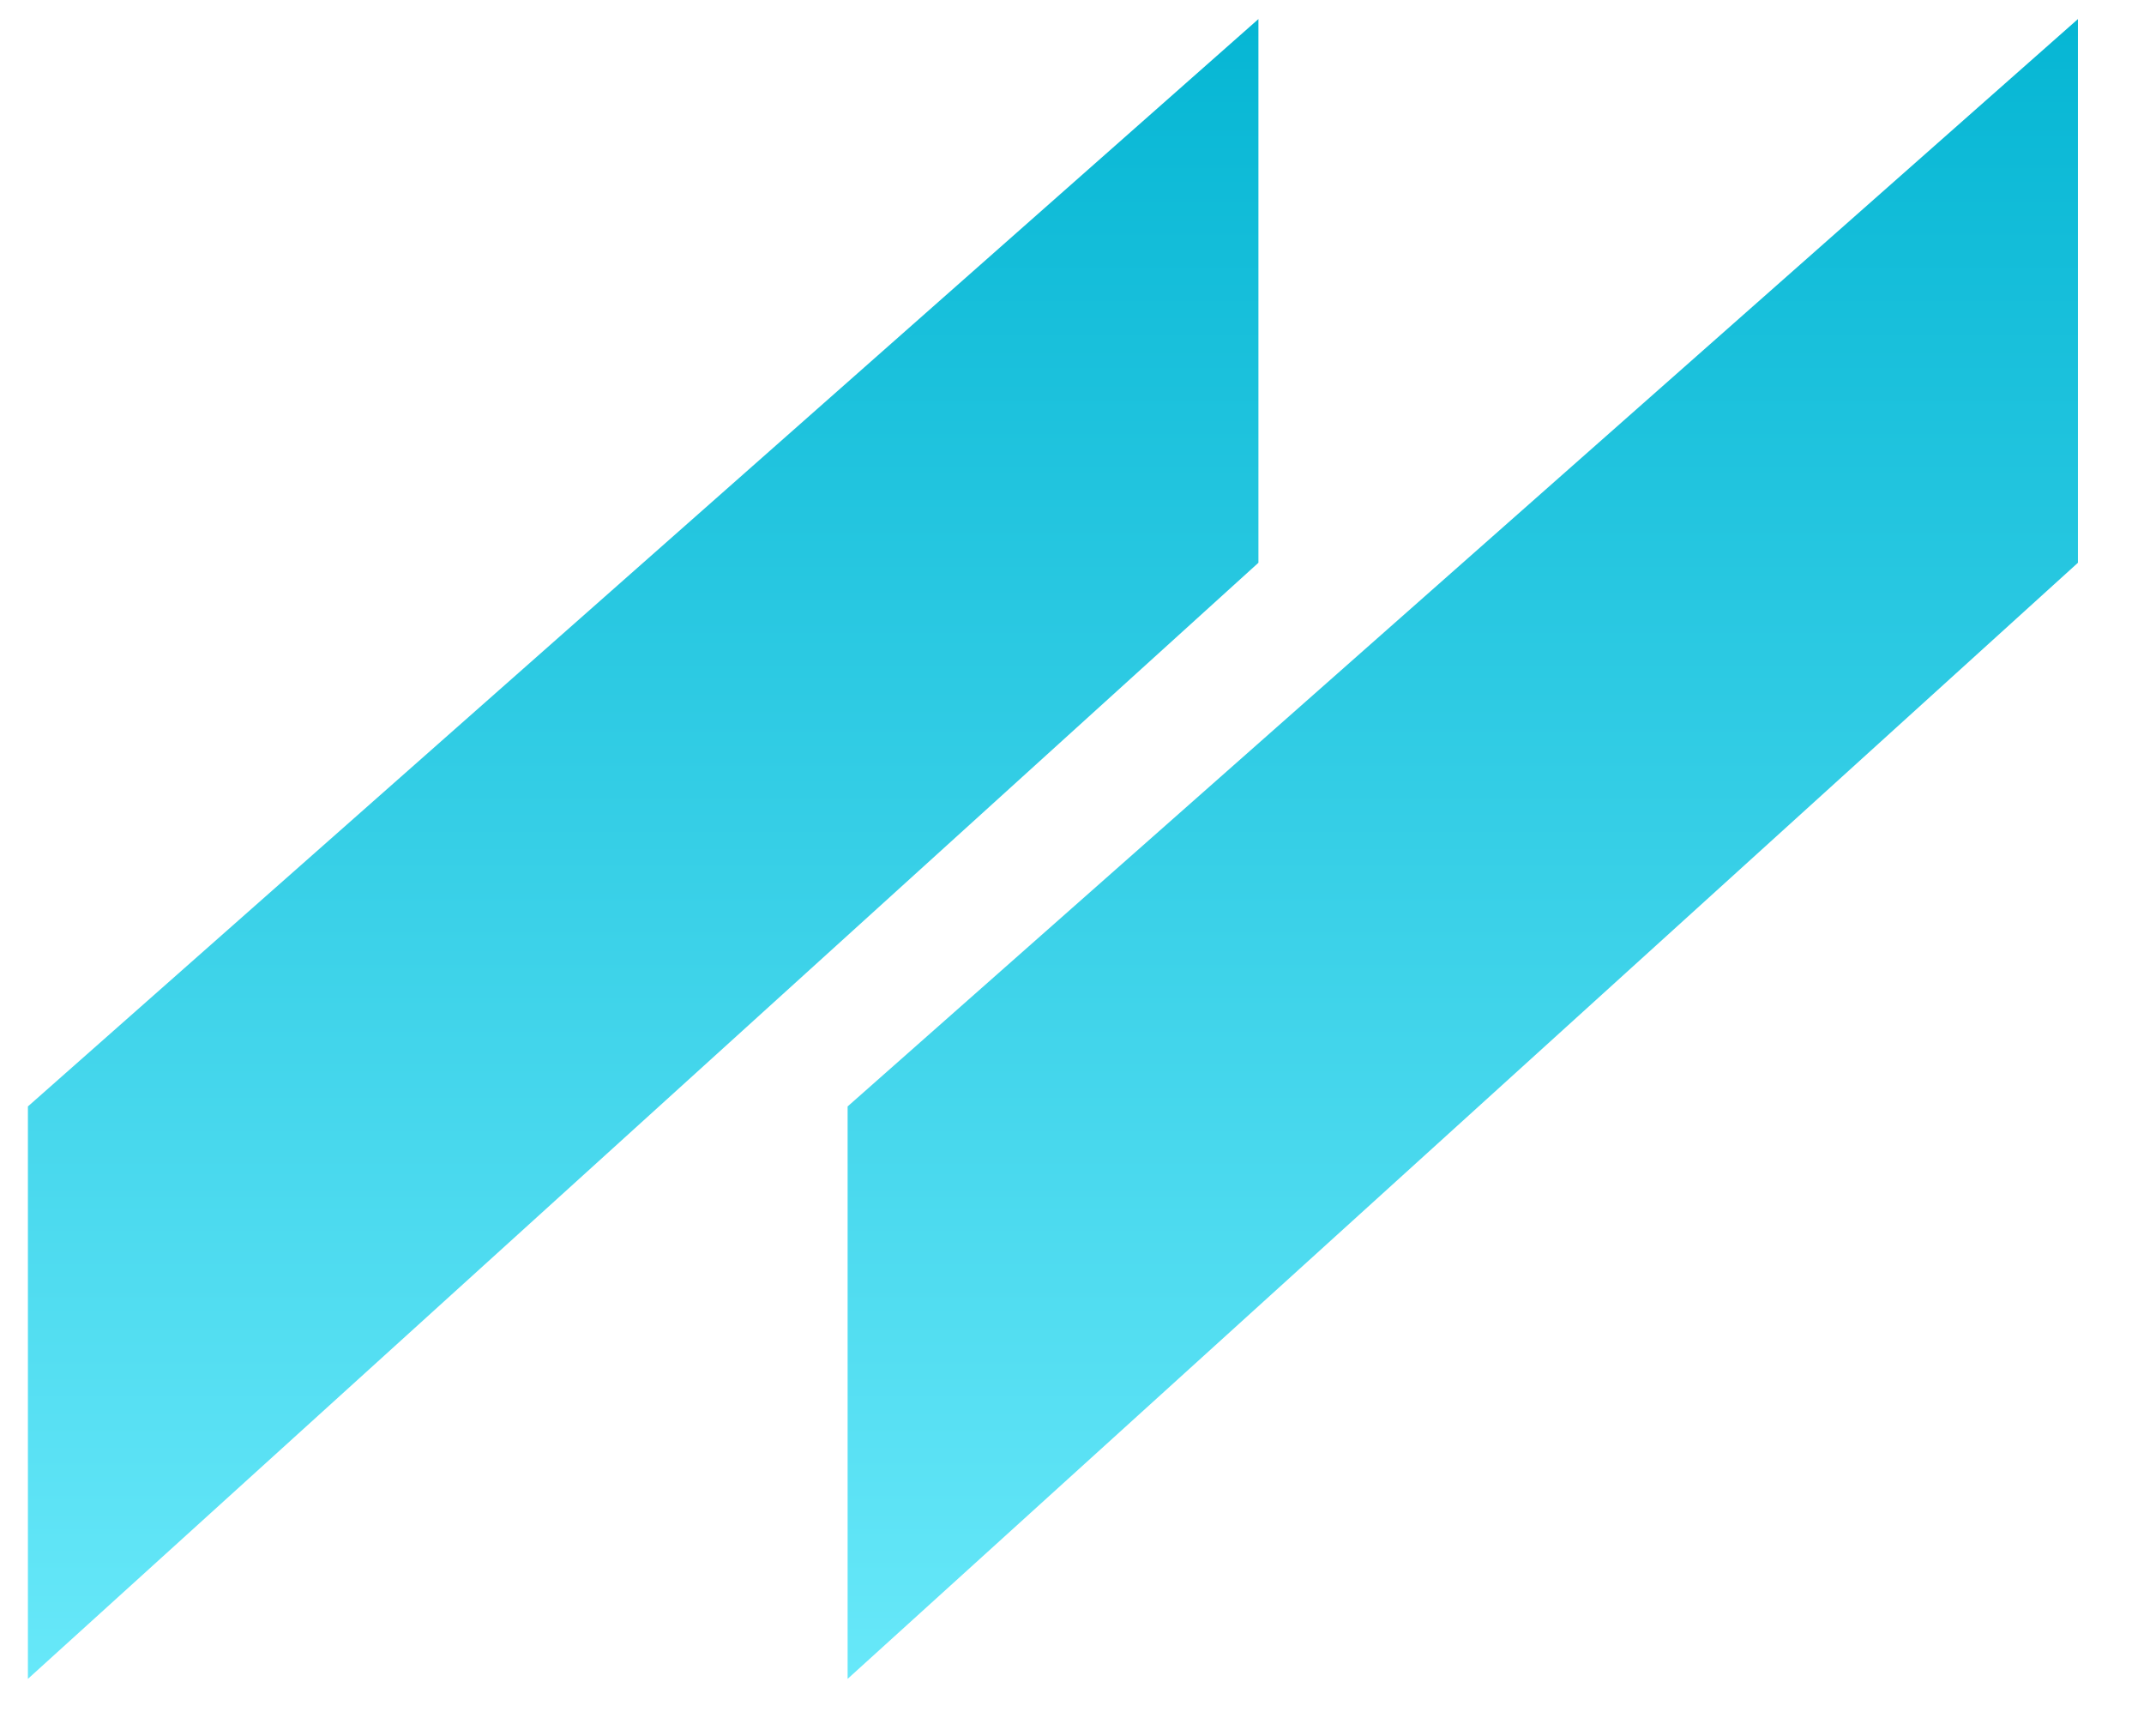
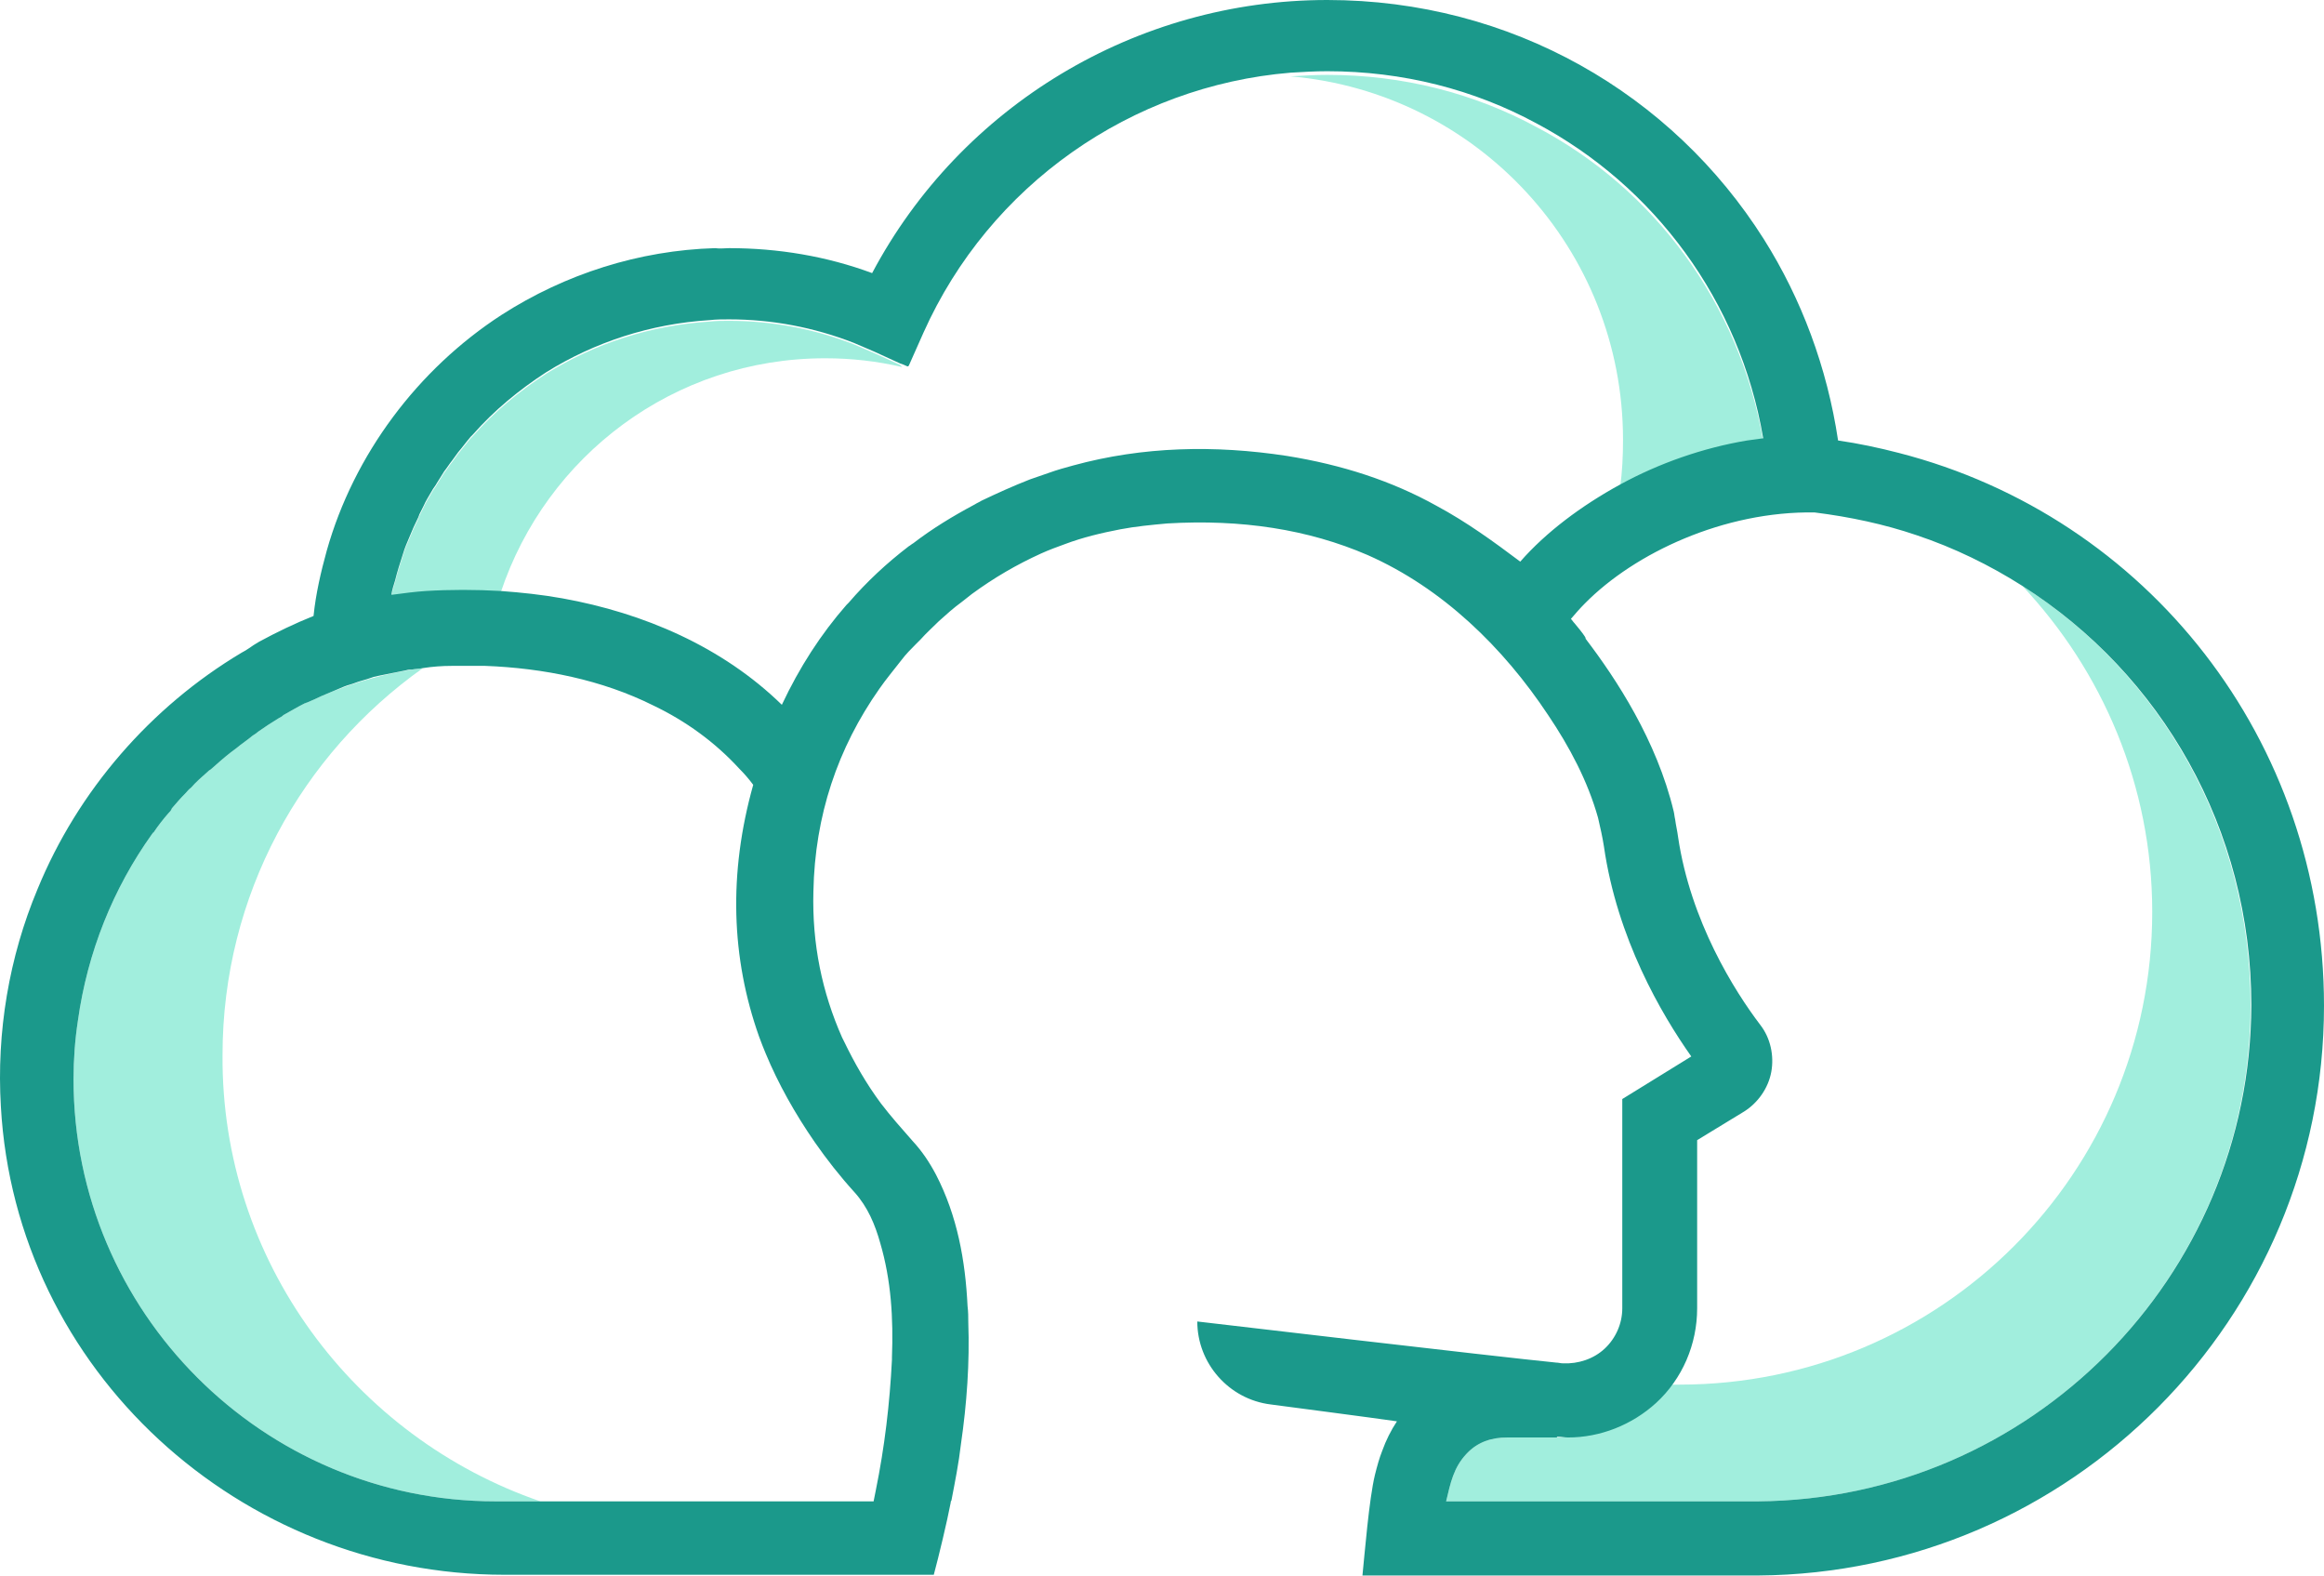
- <svg xmlns="http://www.w3.org/2000/svg" xmlns:xlink="http://www.w3.org/1999/xlink" version="1.1" preserveAspectRatio="xMidYMid meet" viewBox="344.564 330.278 111.737 91.218" width="53.87" height="43.61">
-   <defs>
-     <path d="M453.3 331.28L453.3 359.85L388.64 418.5L388.64 388.42L453.3 331.28Z" id="aFZf6T5ED" />
-     <linearGradient id="gradientb2ThqnP5Op" gradientUnits="userSpaceOnUse" x1="420.97" y1="331.28" x2="420.97" y2="418.5">
-       <stop style="stop-color: #06b6d4;stop-opacity: 1" offset="0%" />
-       <stop style="stop-color: #67e8f9;stop-opacity: 1" offset="100%" />
-     </linearGradient>
-     <path d="M410.23 331.28L410.23 359.85L345.56 418.5L345.56 388.42L410.23 331.28Z" id="a9fehgwfM" />
-     <linearGradient id="gradientk1wNV9Ostb" gradientUnits="userSpaceOnUse" x1="377.89" y1="331.28" x2="377.89" y2="418.5">
-       <stop style="stop-color: #06b6d4;stop-opacity: 1" offset="0%" />
-       <stop style="stop-color: #67e8f9;stop-opacity: 1" offset="100%" />
-     </linearGradient>
-   </defs>
-   <g>
-     <g>
-       <use xlink:href="#aFZf6T5ED" opacity="1" fill="url(#gradientb2ThqnP5Op)" />
-     </g>
-     <g>
-       <use xlink:href="#a9fehgwfM" opacity="1" fill="url(#gradientk1wNV9Ostb)" />
+ <svg xmlns="http://www.w3.org/2000/svg" width="17.176mm" height="11.642mm" viewBox="0 0 17.176 11.642" version="1.1" id="svg5085">
+   <defs id="defs5082" />
+   <g id="layer1" transform="translate(-47.57812,-106.7298)">
+     <g id="g4644" transform="matrix(0.05424821,0,0,0.05424821,29.10849,85.55856)">
+       <g id="g26" transform="translate(-1.217137,-2.434275)" style="fill:#a1eedd;fill-opacity:1">
+         <g id="g24" style="fill:#a1eedd;fill-opacity:1">
+           <path class="st0" d="m 464.6,442.7 c -3.4,-0.8 -6.9,-1.2 -10.5,-1.2 -20.6,0 -38,13.3 -44.2,31.9 -3.4,-0.2 -6.9,-0.2 -10.2,0 -1.5,0.1 -3,0.3 -4.5,0.5 0,0 -0.1,0 -0.2,0 0.1,-0.6 0.3,-1.3 0.5,-1.9 0,0 0,0 0,0 0.3,-1.2 0.7,-2.5 1.1,-3.7 0.2,-0.7 0.5,-1.4 0.8,-2.1 0.4,-1 0.8,-1.9 1.3,-2.9 0,-0.1 0.1,-0.2 0.1,-0.3 0.2,-0.4 0.4,-0.8 0.6,-1.2 0.3,-0.7 0.7,-1.3 1.1,-2 0.2,-0.4 0.5,-0.7 0.7,-1.1 0.3,-0.5 0.7,-1.1 1,-1.6 0.4,-0.5 0.7,-1 1.1,-1.5 0.3,-0.4 0.5,-0.7 0.8,-1.1 0.6,-0.7 1.1,-1.4 1.7,-2.1 0.1,-0.1 0.2,-0.2 0.3,-0.3 2.9,-3.3 6.3,-6.1 10,-8.5 6.6,-4.1 14.2,-6.6 22.3,-7.1 v 0 c 0.9,-0.1 1.7,-0.1 2.6,-0.1 5.9,0 11.6,1.1 17,3.2 0.9,0.4 1.9,0.8 2.8,1.2 l 3.5,1.6 z" id="path16" style="fill:#a1eedd;fill-opacity:1" />
+           <path class="st0" d="m 581.9,452.8 v 0 c -0.7,0.1 -1.5,0.2 -2.2,0.3 v 0 c -6,1 -12,3.1 -17.3,6 0.3,-2.1 0.4,-4.3 0.4,-6.5 0,-26 -19.9,-47.3 -45.3,-49.5 1.7,-0.1 3.3,-0.2 5,-0.2 10.3,0 20,2.5 28.5,7.1 v 0 c 16,8.4 27.7,24 30.9,42.8 z" id="path18" style="fill:#a1eedd;fill-opacity:1" />
+           <path class="st0" d="m 648.3,529.6 c 0,37.1 -30,67.3 -67.1,67.6 h -42.5 c 0.6,-2.5 1,-4.6 2.8,-6.5 1.5,-1.6 3.4,-2.2 5.5,-2.2 2.3,0 4.6,0 6.9,0 6.3,-0.1 11.3,-2.5 15.1,-7.2 0.5,0 1,0 1.5,0 35.6,0 64.4,-28.8 64.4,-64.4 0,-17.2 -6.8,-32.8 -17.7,-44.4 18.8,12 31.1,33.1 31.1,57.1 z" id="path20" style="fill:#a1eedd;fill-opacity:1" />
+           <path class="st0" d="m 415.3,597.2 h -6.1 c -31.7,0 -57.5,-25.8 -57.5,-57.5 0,-2.7 0.2,-5.4 0.6,-8 v 0 c 1.3,-9.3 4.8,-18 10.1,-25.4 0.1,-0.1 0.1,-0.2 0.2,-0.2 0.6,-0.9 1.3,-1.8 2,-2.6 0.2,-0.2 0.4,-0.4 0.5,-0.7 0.6,-0.7 1.2,-1.4 1.9,-2.1 0.2,-0.2 0.4,-0.5 0.7,-0.7 0.7,-0.8 1.5,-1.5 2.3,-2.2 0.1,-0.1 0.2,-0.2 0.4,-0.3 0.9,-0.8 1.8,-1.6 2.7,-2.3 0.3,-0.2 0.5,-0.4 0.8,-0.6 0.7,-0.6 1.5,-1.1 2.2,-1.7 0.3,-0.2 0.5,-0.3 0.7,-0.5 1,-0.7 1.9,-1.3 2.9,-1.9 0.2,-0.1 0.4,-0.2 0.6,-0.4 0.9,-0.5 1.9,-1.1 2.9,-1.6 0.1,0 0.2,-0.1 0.3,-0.1 0.7,-0.3 1.4,-0.6 2,-0.9 4.4,-1.9 9,-3.2 13.8,-3.8 -16.5,11.7 -27.3,30.9 -27.3,52.7 -0.2,28.1 18,52.1 43.3,60.8 z" id="path22" style="fill:#a1eedd;fill-opacity:1" />
+         </g>
+       </g>
+       <path class="st1" d="m 599.183,451.966 c -2.7,-0.7 -5.5,-1.3 -8.3,-1.7 -1.5,-10 -5,-19.3 -10.1,-27.4 -12.5,-19.8 -34.4,-32.6 -59.5,-32.6 -26,0 -49.9,14.4 -62,37.2 -6.2,-2.3 -12.8,-3.4 -19.5,-3.4 -0.6,0 -1.2,0.1 -1.9,0 -10.3,0.3 -20.4,3.5 -29.1,9.1 -11.4,7.4 -20.1,19 -23.8,32.1 -0.8,2.9 -1.5,5.9 -1.8,8.9 -2.5,1 -5,2.2 -7.4,3.5 -0.5,0.3 -1,0.6 -1.4,0.9 -0.3,0.2 -0.6,0.4 -1,0.6 -12.4,7.4 -22.3,18.8 -27.8,32.2 -3.9,9.3 -5.6,19.5 -5,29.6 2,36 32.6,63.8 68.6,63.8 h 58.5 c 0.7,-2.6 1.8,-7.2 2.3,-9.8 0,-0.1 0,-0.2 0.1,-0.3 0.5,-2.6 1,-5.1 1.3,-7.7 0.8,-5.5 1.2,-11.1 1,-16.6 0,-0.7 0,-1.4 -0.1,-2.2 -0.3,-6.2 -1.4,-12.3 -4.3,-17.9 -0.9,-1.7 -1.9,-3.2 -3.2,-4.6 -1.5,-1.7 -3,-3.4 -4.3,-5.1 -2,-2.7 -3.6,-5.5 -5,-8.4 -0.1,-0.2 -0.2,-0.4 -0.3,-0.6 -2.7,-6.1 -4.1,-12.7 -3.9,-19.9 0.2,-10.3 3.3,-19.5 9,-27.6 0.9,-1.3 2,-2.6 3,-3.9 0.6,-0.8 1.3,-1.5 2,-2.2 0.2,-0.2 0.4,-0.4 0.6,-0.6 0.8,-0.9 1.7,-1.7 2.5,-2.5 1,-0.9 2,-1.8 3.1,-2.6 0.5,-0.4 0.9,-0.7 1.4,-1.1 3,-2.2 6.1,-4 9.4,-5.5 1.1,-0.5 2.2,-0.9 3.3,-1.3 2.4,-0.9 4.9,-1.5 7.5,-2 2.1,-0.4 4.2,-0.6 6.4,-0.8 10.1,-0.6 19.2,0.8 27.3,4.3 10.2,4.5 18.5,12.6 24.6,21.8 2.9,4.3 5.4,9 6.8,14 0.3,1.3 0.6,2.6 0.8,3.9 1.8,12.5 7.8,22.8 11.9,28.6 l -9.4,5.8 v 28.5 c 0,2.1 -0.9,4.1 -2.4,5.5 -1.5,1.4 -3.6,2.1 -5.7,2 -0.3,0 -0.6,-0.1 -0.9,-0.1 -8.1,-0.8 -48.9,-5.6 -48.9,-5.6 0,5.7 4.3,10.6 10,11.3 0,0 14.5,1.9 17.2,2.3 -0.8,1.2 -1.5,2.6 -2,4 -0.4,1 -0.7,2.1 -1,3.3 -0.8,3.3 -1.4,10.8 -1.7,13.7 h 53.9 c 42.6,-0.3 77.1,-35 77.1,-77.6 0,-36.2 -24.1,-66.6 -57.9,-75.3 z m -147.7,93.9 c 1.6,2.3 3.4,4.6 5.4,6.8 1.8,2 2.8,4.4 3.5,6.9 1.5,5.1 1.8,10.3 1.6,15.6 v 0 c 0,0.1 0,0.2 0,0.3 -0.3,6 -1,11.9 -2.2,17.8 -0.1,0.5 -0.2,1 -0.3,1.5 h -51.5 c -31.7,0 -57.5,-25.8 -57.5,-57.5 0,-2.7 0.2,-5.4 0.6,-8 v 0 c 1.3,-9.3 4.8,-18 10.1,-25.4 0.1,-0.1 0.1,-0.2 0.2,-0.2 0.6,-0.9 1.3,-1.8 2,-2.6 0.2,-0.2 0.4,-0.4 0.5,-0.7 0.6,-0.7 1.2,-1.4 1.9,-2.1 0.2,-0.2 0.4,-0.5 0.7,-0.7 0.7,-0.8 1.5,-1.5 2.3,-2.2 0.1,-0.1 0.2,-0.2 0.4,-0.3 0.9,-0.8 1.8,-1.6 2.7,-2.3 0.3,-0.2 0.5,-0.4 0.8,-0.6 0.7,-0.6 1.5,-1.1 2.2,-1.7 0.3,-0.2 0.5,-0.3 0.7,-0.5 1,-0.7 1.9,-1.3 2.9,-1.9 0.2,-0.1 0.4,-0.2 0.6,-0.4 0.9,-0.5 1.9,-1.1 2.9,-1.6 0.1,0 0.2,-0.1 0.3,-0.1 0.7,-0.3 1.4,-0.6 2,-0.9 1,-0.4 2.1,-0.9 3.1,-1.3 0.5,-0.2 1,-0.3 1.5,-0.5 0.5,-0.2 1,-0.3 1.6,-0.5 0.3,-0.1 0.6,-0.2 0.9,-0.3 0.4,-0.1 0.9,-0.2 1.4,-0.3 0.5,-0.1 1,-0.2 1.5,-0.3 0.5,-0.1 1,-0.2 1.5,-0.3 0.3,-0.1 0.6,-0.1 0.8,-0.1 0.5,-0.1 1,-0.1 1.5,-0.2 1.3,-0.2 2.6,-0.3 3.9,-0.3 1.5,0 3.1,0 4.6,0 7.9,0.3 15.9,1.9 22.9,5.4 4.4,2.1 8.4,5 11.7,8.6 0.7,0.7 1.3,1.4 1.9,2.2 -3.4,12.1 -3,23.6 0.8,34.3 0.3,0.8 0.6,1.6 0.9,2.3 1.7,4.1 4,8.2 6.7,12.1 z m 84.7,-86.7 c -6.1,-3.4 -12.9,-5.6 -20.4,-6.8 -9.8,-1.5 -19.6,-1.3 -29.1,1.3 -1.1,0.3 -2.2,0.6 -3.3,1 -0.9,0.3 -1.7,0.6 -2.6,0.9 -2.3,0.9 -4.5,1.9 -6.6,2.9 -0.3,0.2 -0.6,0.3 -0.9,0.5 -3,1.6 -5.8,3.3 -8.4,5.3 -0.2,0.1 -0.4,0.3 -0.6,0.4 -3,2.3 -5.7,4.8 -8.2,7.7 -0.1,0.1 -0.2,0.2 -0.3,0.3 -3.5,4 -6.4,8.5 -8.8,13.6 -8.1,-7.9 -18.8,-12.5 -29.9,-14.5 -2.8,-0.5 -5.6,-0.8 -8.4,-1 -3.4,-0.2 -6.9,-0.2 -10.2,0 -1.5,0.1 -3,0.3 -4.5,0.5 0,0 -0.1,0 -0.2,0 0.1,-0.6 0.3,-1.3 0.5,-1.9 0,0 0,0 0,0 0.3,-1.2 0.7,-2.5 1.1,-3.7 0.2,-0.7 0.5,-1.4 0.8,-2.1 0.4,-1 0.8,-1.9 1.3,-2.9 0,-0.1 0.1,-0.2 0.1,-0.3 0.2,-0.4 0.4,-0.8 0.6,-1.2 0.3,-0.7 0.7,-1.3 1.1,-2 0.2,-0.4 0.5,-0.7 0.7,-1.1 0.3,-0.5 0.7,-1.1 1,-1.6 0.4,-0.5 0.7,-1 1.1,-1.5 0.3,-0.4 0.5,-0.7 0.8,-1.1 0.6,-0.7 1.1,-1.4 1.7,-2.1 0.1,-0.1 0.2,-0.2 0.3,-0.3 2.9,-3.3 6.3,-6.1 10,-8.5 6.6,-4.1 14.2,-6.6 22.3,-7.1 v 0 c 0.9,-0.1 1.7,-0.1 2.6,-0.1 5.9,0 11.6,1.1 17,3.2 0.9,0.4 1.9,0.8 2.8,1.2 l 3.5,1.6 0.3,0.1 c 0,0 0,0 0,0 l 0.7,0.3 c 0,0 0,0 0.1,0 l 0.1,-0.1 2,-4.5 c 9,-20.1 28.3,-33.6 50,-35.4 1.7,-0.1 3.3,-0.2 5,-0.2 10.3,0 20,2.5 28.5,7.1 v 0 c 16,8.5 27.7,24.1 30.9,42.9 v 0 c -0.7,0.1 -1.5,0.2 -2.2,0.3 v 0 c -6,1 -12,3.1 -17.3,6 -5.3,2.9 -10.1,6.5 -13.6,10.5 -3.6,-2.7 -7.3,-5.4 -11.4,-7.6 z m 43.8,135.6 h -42.5 c 0.6,-2.5 1,-4.6 2.8,-6.5 1.5,-1.6 3.4,-2.2 5.5,-2.2 2.3,0 4.5,0 6.8,0 v -0.1 c 0.1,0 0.1,0 0.2,0 0.4,0 0.9,0.1 1.3,0.1 4.4,0 8.7,-1.7 12,-4.7 3.6,-3.3 5.6,-8 5.6,-12.9 v -22.9 l 6.4,-3.9 c 1.9,-1.2 3.3,-3.2 3.7,-5.4 0.4,-2.2 -0.1,-4.6 -1.5,-6.4 -3.5,-4.6 -9.5,-14.1 -11.2,-25.6 -0.1,-0.8 -0.3,-1.6 -0.4,-2.4 -0.1,-0.4 -0.1,-0.7 -0.2,-1.1 -2.3,-9.6 -7.8,-18 -12,-23.5 0,0 0,0 0,-0.1 0,-0.1 -0.1,-0.1 -0.1,-0.2 -0.4,-0.6 -0.9,-1.2 -1.4,-1.8 -0.2,-0.2 -0.3,-0.4 -0.5,-0.6 0.6,-0.7 1.2,-1.4 1.9,-2.1 6.8,-6.9 19,-12.6 31.3,-12.4 4.8,0.6 9.5,1.6 13.9,3.1 5.1,1.7 10,4.1 14.4,6.9 0,0 0,0 0,0 18.9,12 31.2,33.1 31.2,57.1 -0.1,37.1 -30.1,67.3 -67.2,67.6 z" id="path28" style="fill:#1b998b" />
    </g>
  </g>
</svg>
